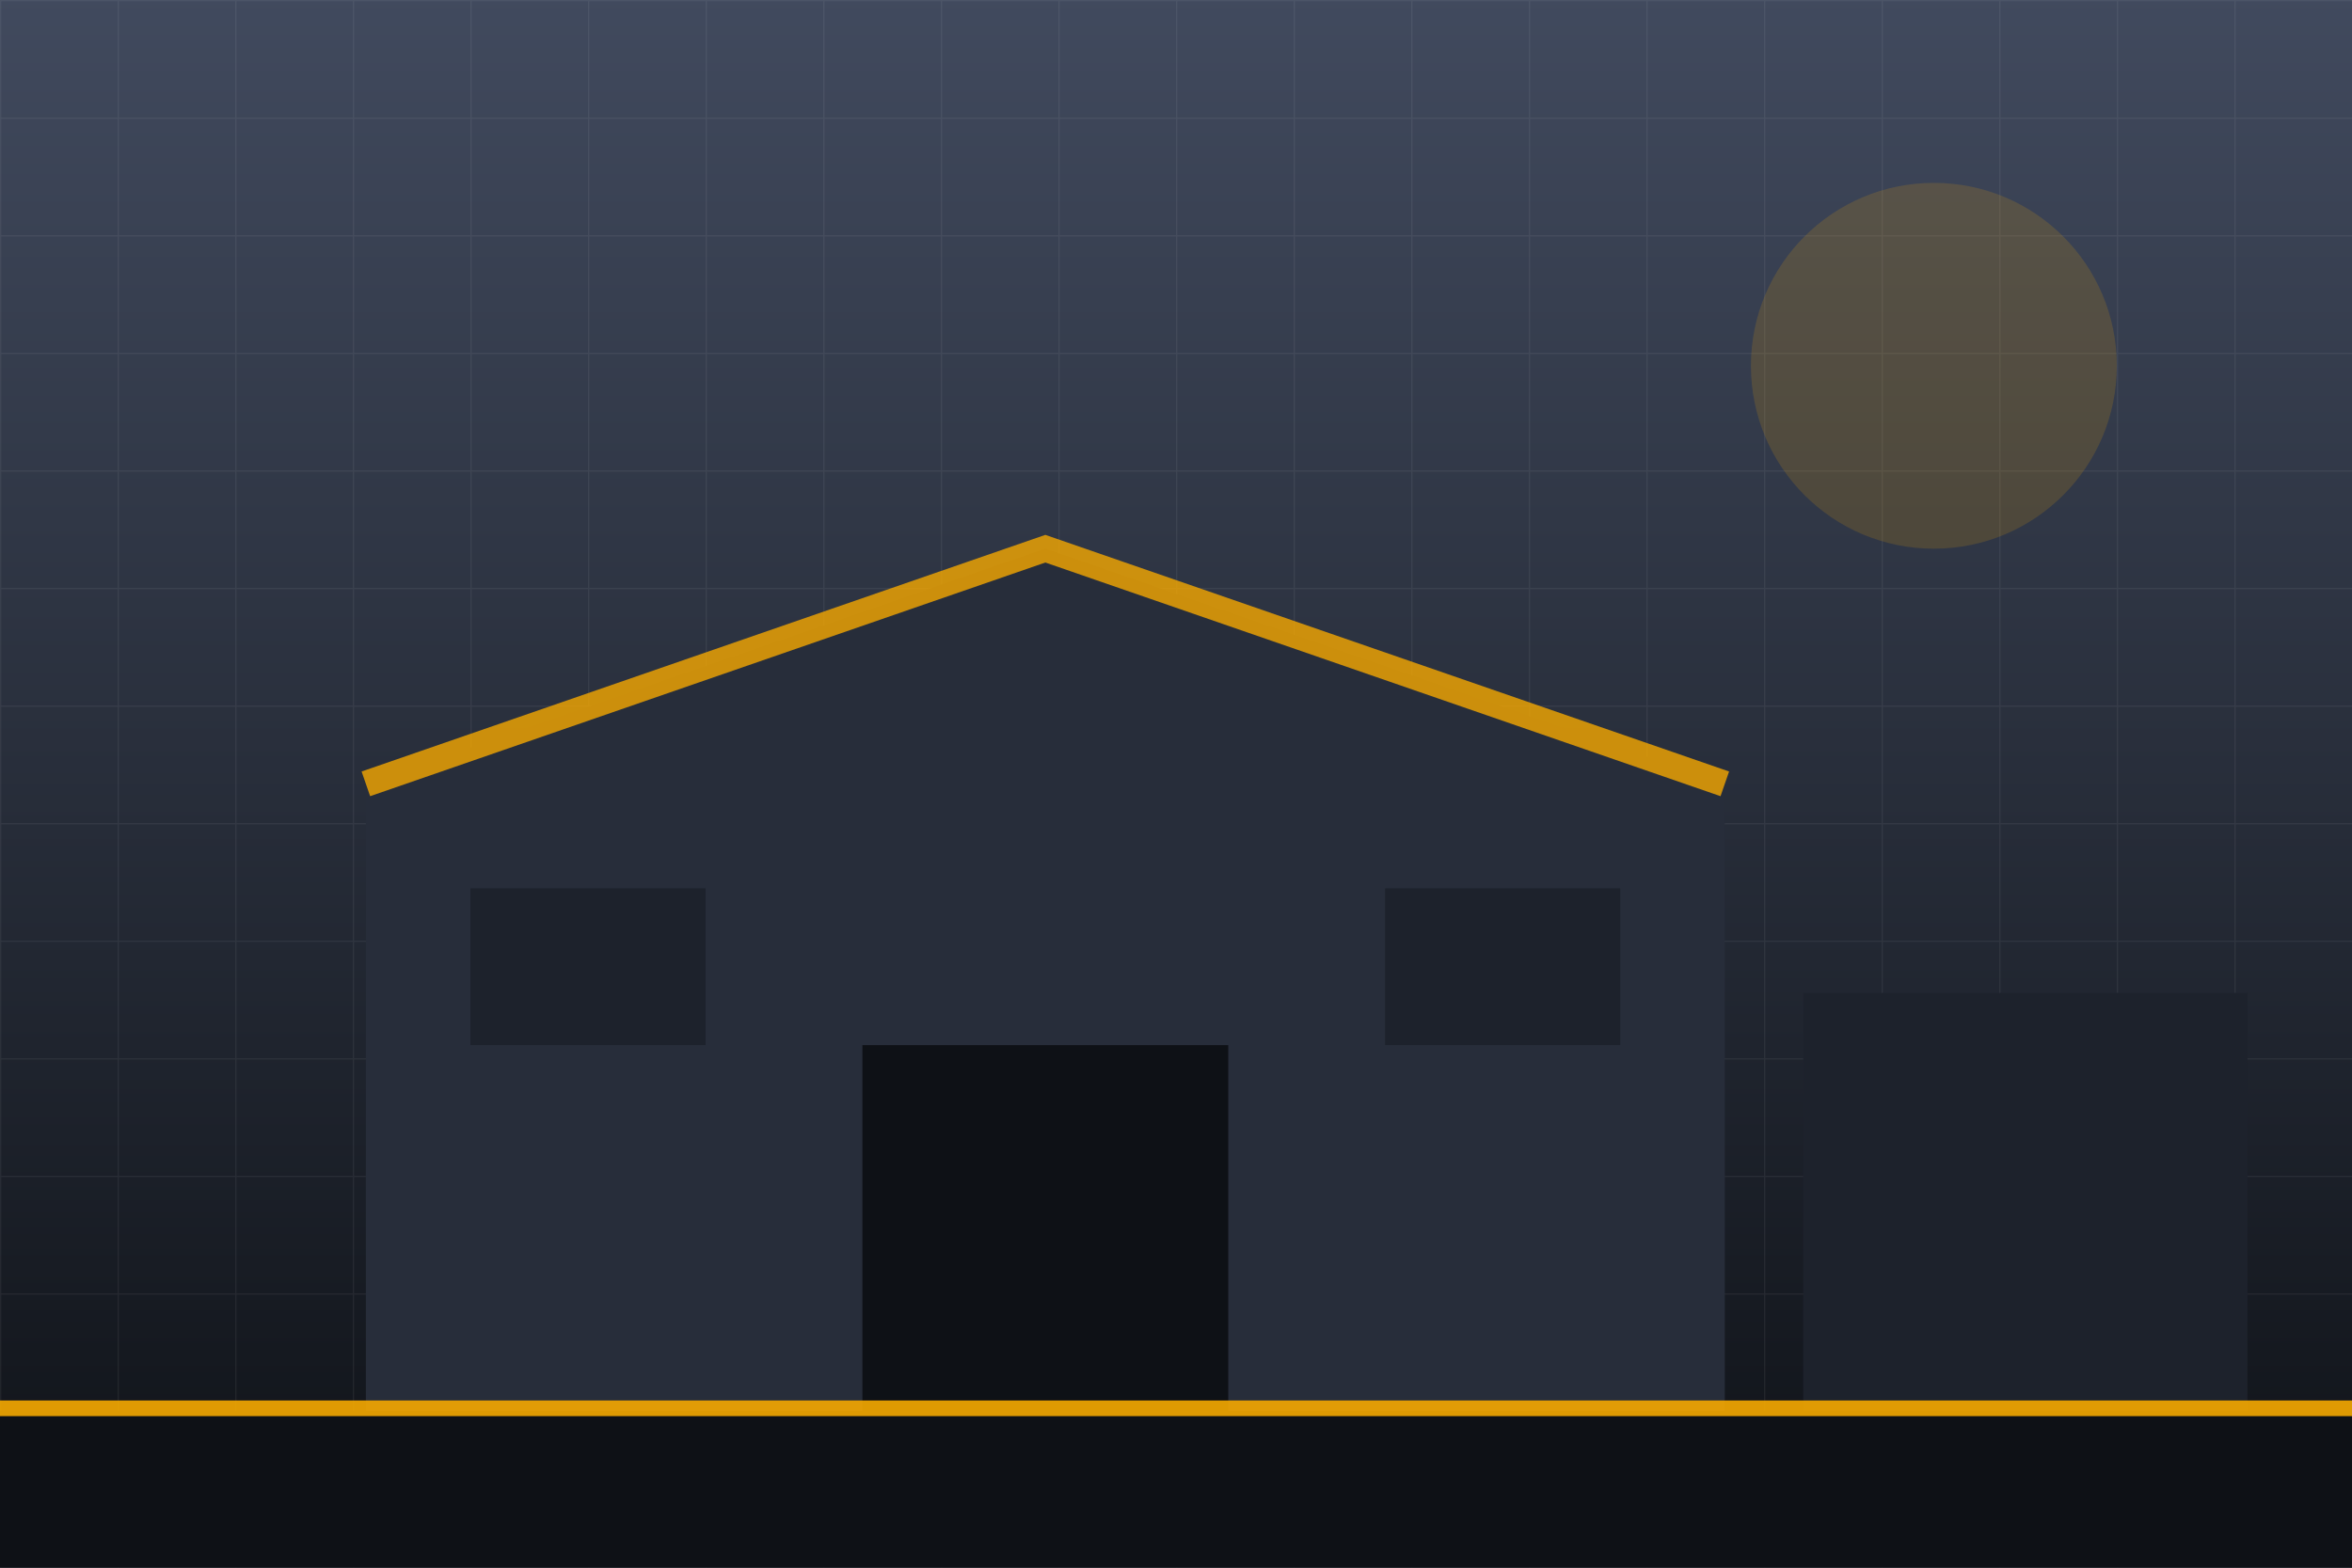
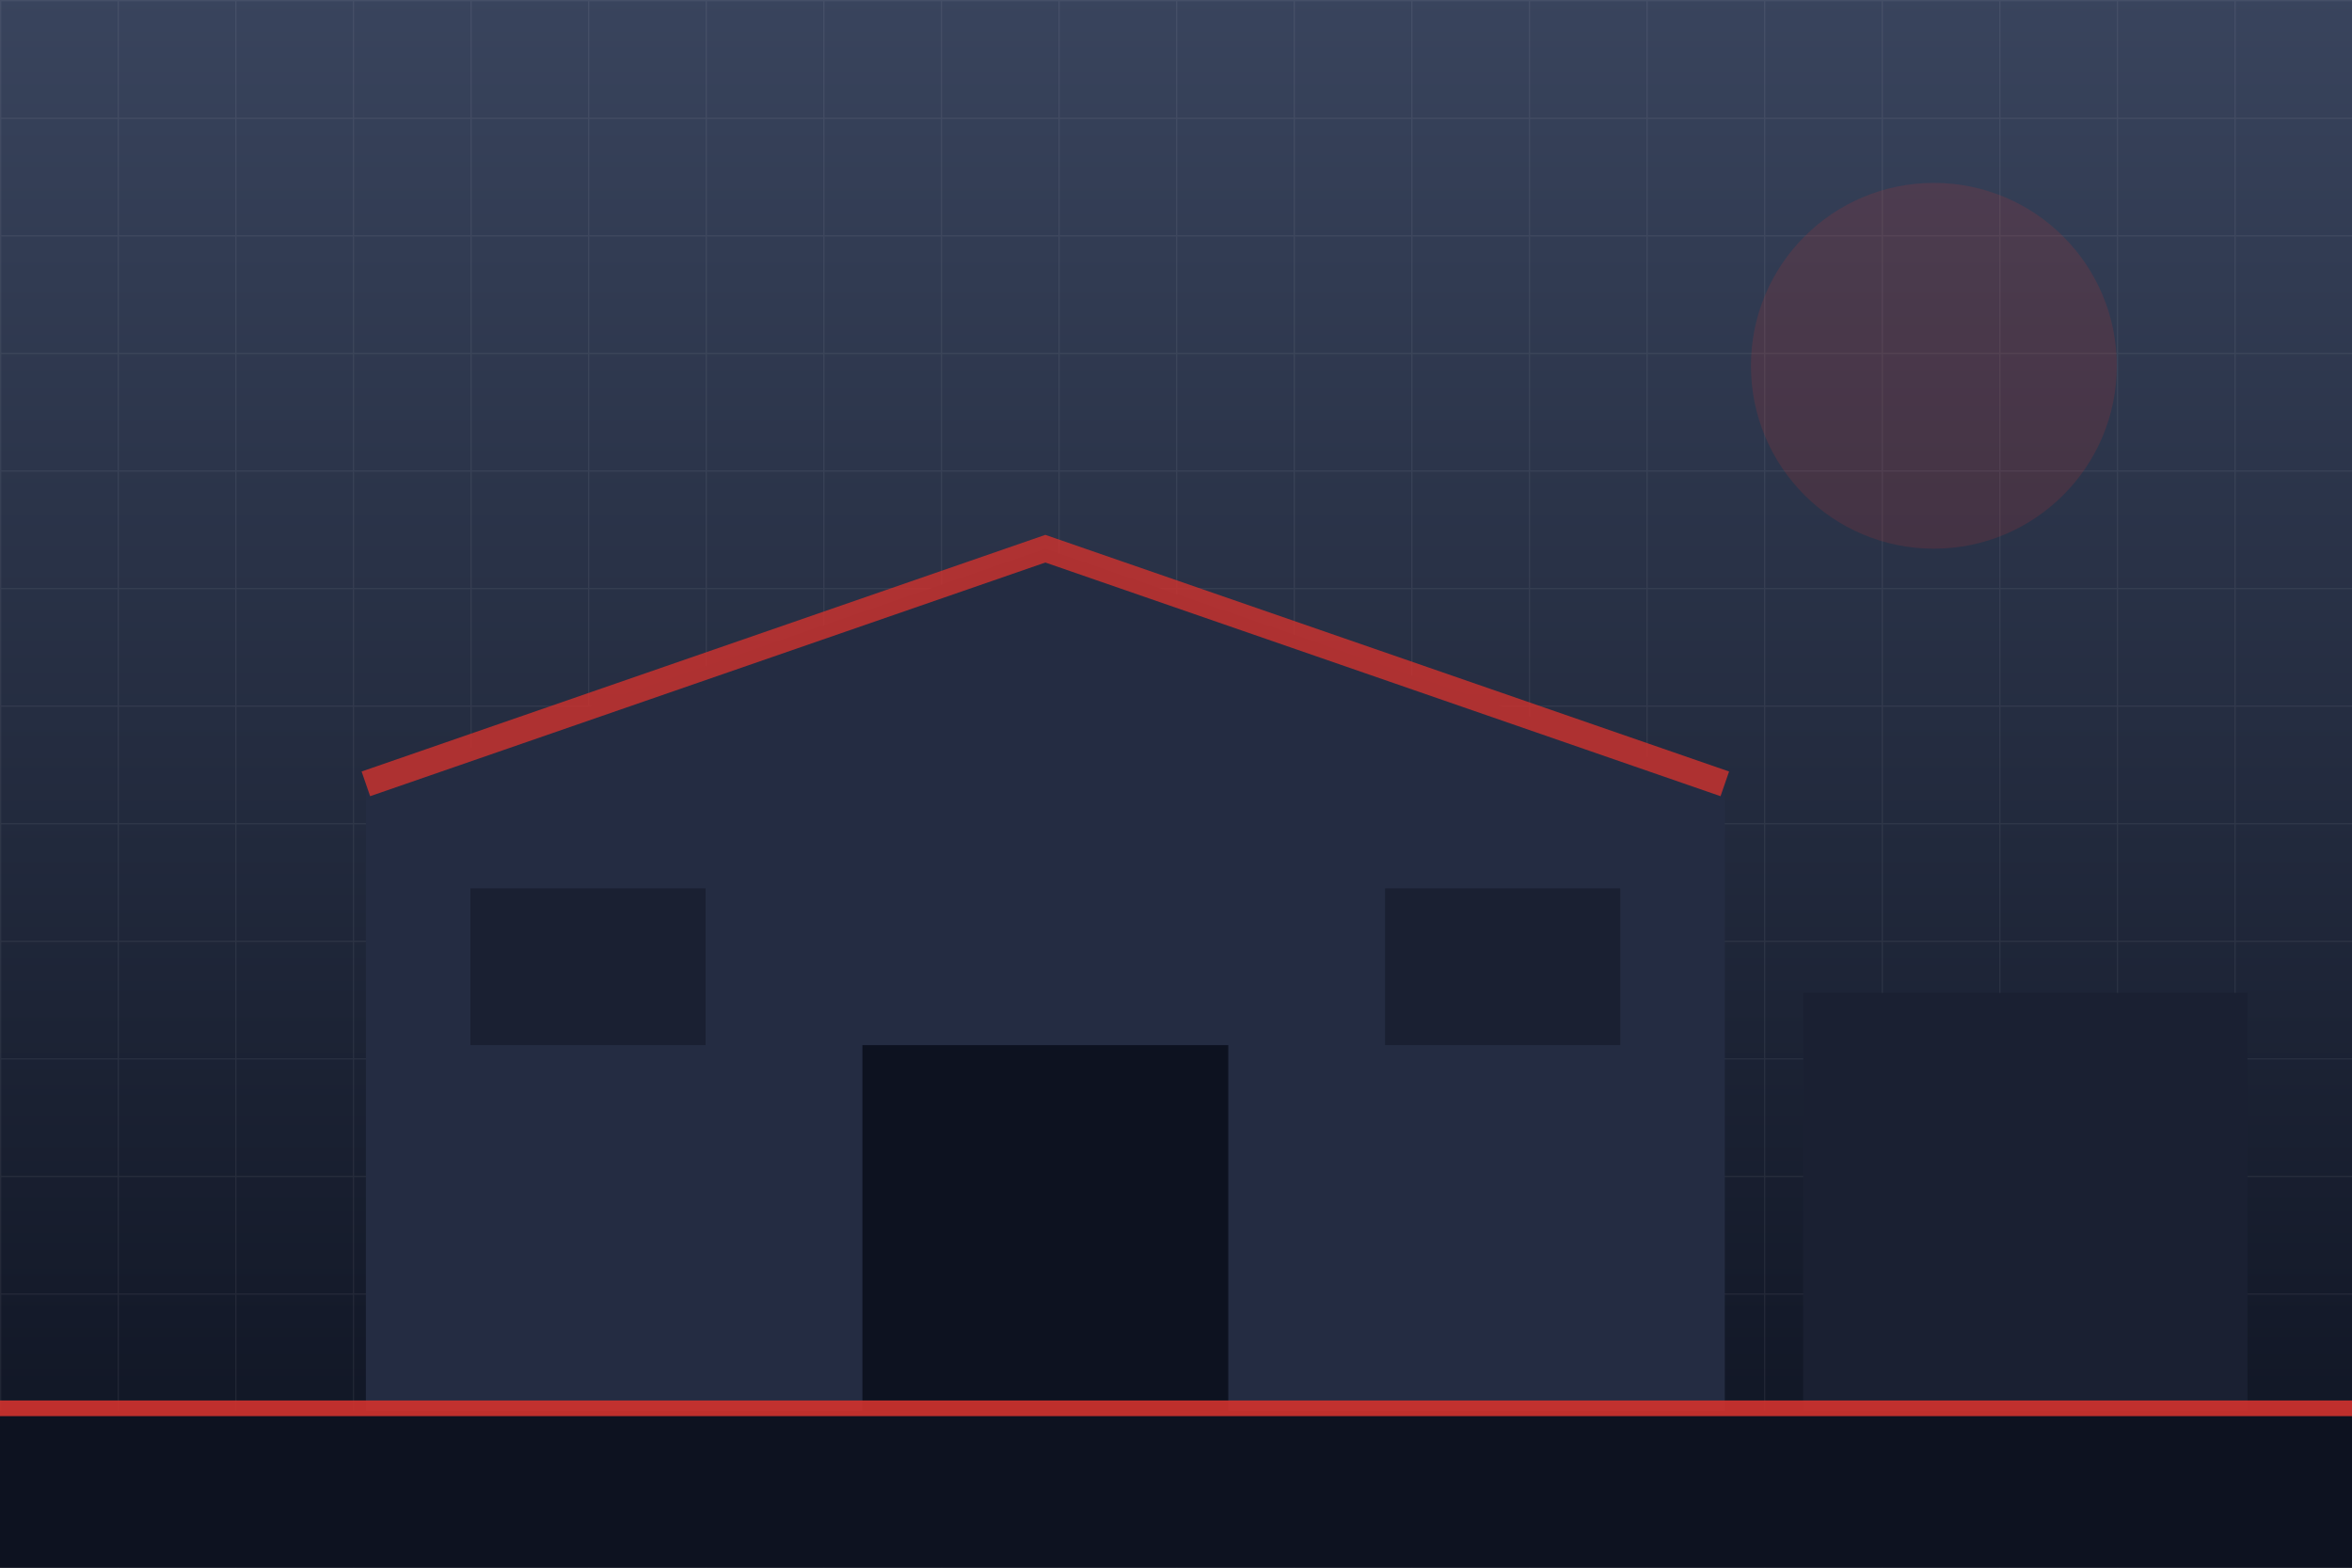
<svg xmlns="http://www.w3.org/2000/svg" viewBox="0 0 900 600" width="900" height="600" role="img" aria-label="Galpon industrial">
  <defs>
    <linearGradient id="sky" x1="0" y1="0" x2="0" y2="1">
-       <stop offset="0%" stop-color="#414a5e" />
-       <stop offset="100%" stop-color="#0e1116" />
+       <stop offset="0%" stop-color="#39445d" />
+       <stop offset="100%" stop-color="#0d1220" />
    </linearGradient>
    <pattern id="plano" width="45" height="45" patternUnits="userSpaceOnUse">
      <path d="M45 0H0v45" fill="none" stroke="#ffffff" stroke-width="1" opacity="0.06" />
    </pattern>
  </defs>
  <rect width="900" height="600" fill="url(#sky)" />
  <rect width="900" height="600" fill="url(#plano)" />
-   <circle cx="740" cy="140" r="70" fill="#f5a800" opacity="0.16" />
-   <path d="M140 540V300l260-90 260 90v240Z" fill="#272d3a" />
-   <path d="M140 300l260-90 260 90" fill="none" stroke="#f5a800" stroke-width="10" opacity="0.8" />
-   <rect x="330" y="400" width="140" height="140" fill="#0e1116" />
-   <rect x="180" y="340" width="90" height="60" fill="#1d222c" />
-   <rect x="530" y="340" width="90" height="60" fill="#1d222c" />
-   <rect x="690" y="380" width="170" height="160" fill="#1d222c" />
-   <rect y="540" width="900" height="60" fill="#0e1116" />
-   <rect y="536" width="900" height="6" fill="#f5a800" opacity="0.9" />
+   <circle cx="740" cy="140" r="70" fill="#d1322d" opacity="0.16" />
+   <path d="M140 540V300l260-90 260 90v240Z" fill="#242c42" />
+   <path d="M140 300l260-90 260 90" fill="none" stroke="#d1322d" stroke-width="10" opacity="0.8" />
+   <rect x="330" y="400" width="140" height="140" fill="#0d1220" />
+   <rect x="180" y="340" width="90" height="60" fill="#1a2032" />
+   <rect x="530" y="340" width="90" height="60" fill="#1a2032" />
+   <rect x="690" y="380" width="170" height="160" fill="#1a2032" />
+   <rect y="540" width="900" height="60" fill="#0d1220" />
+   <rect y="536" width="900" height="6" fill="#d1322d" opacity="0.9" />
</svg>
